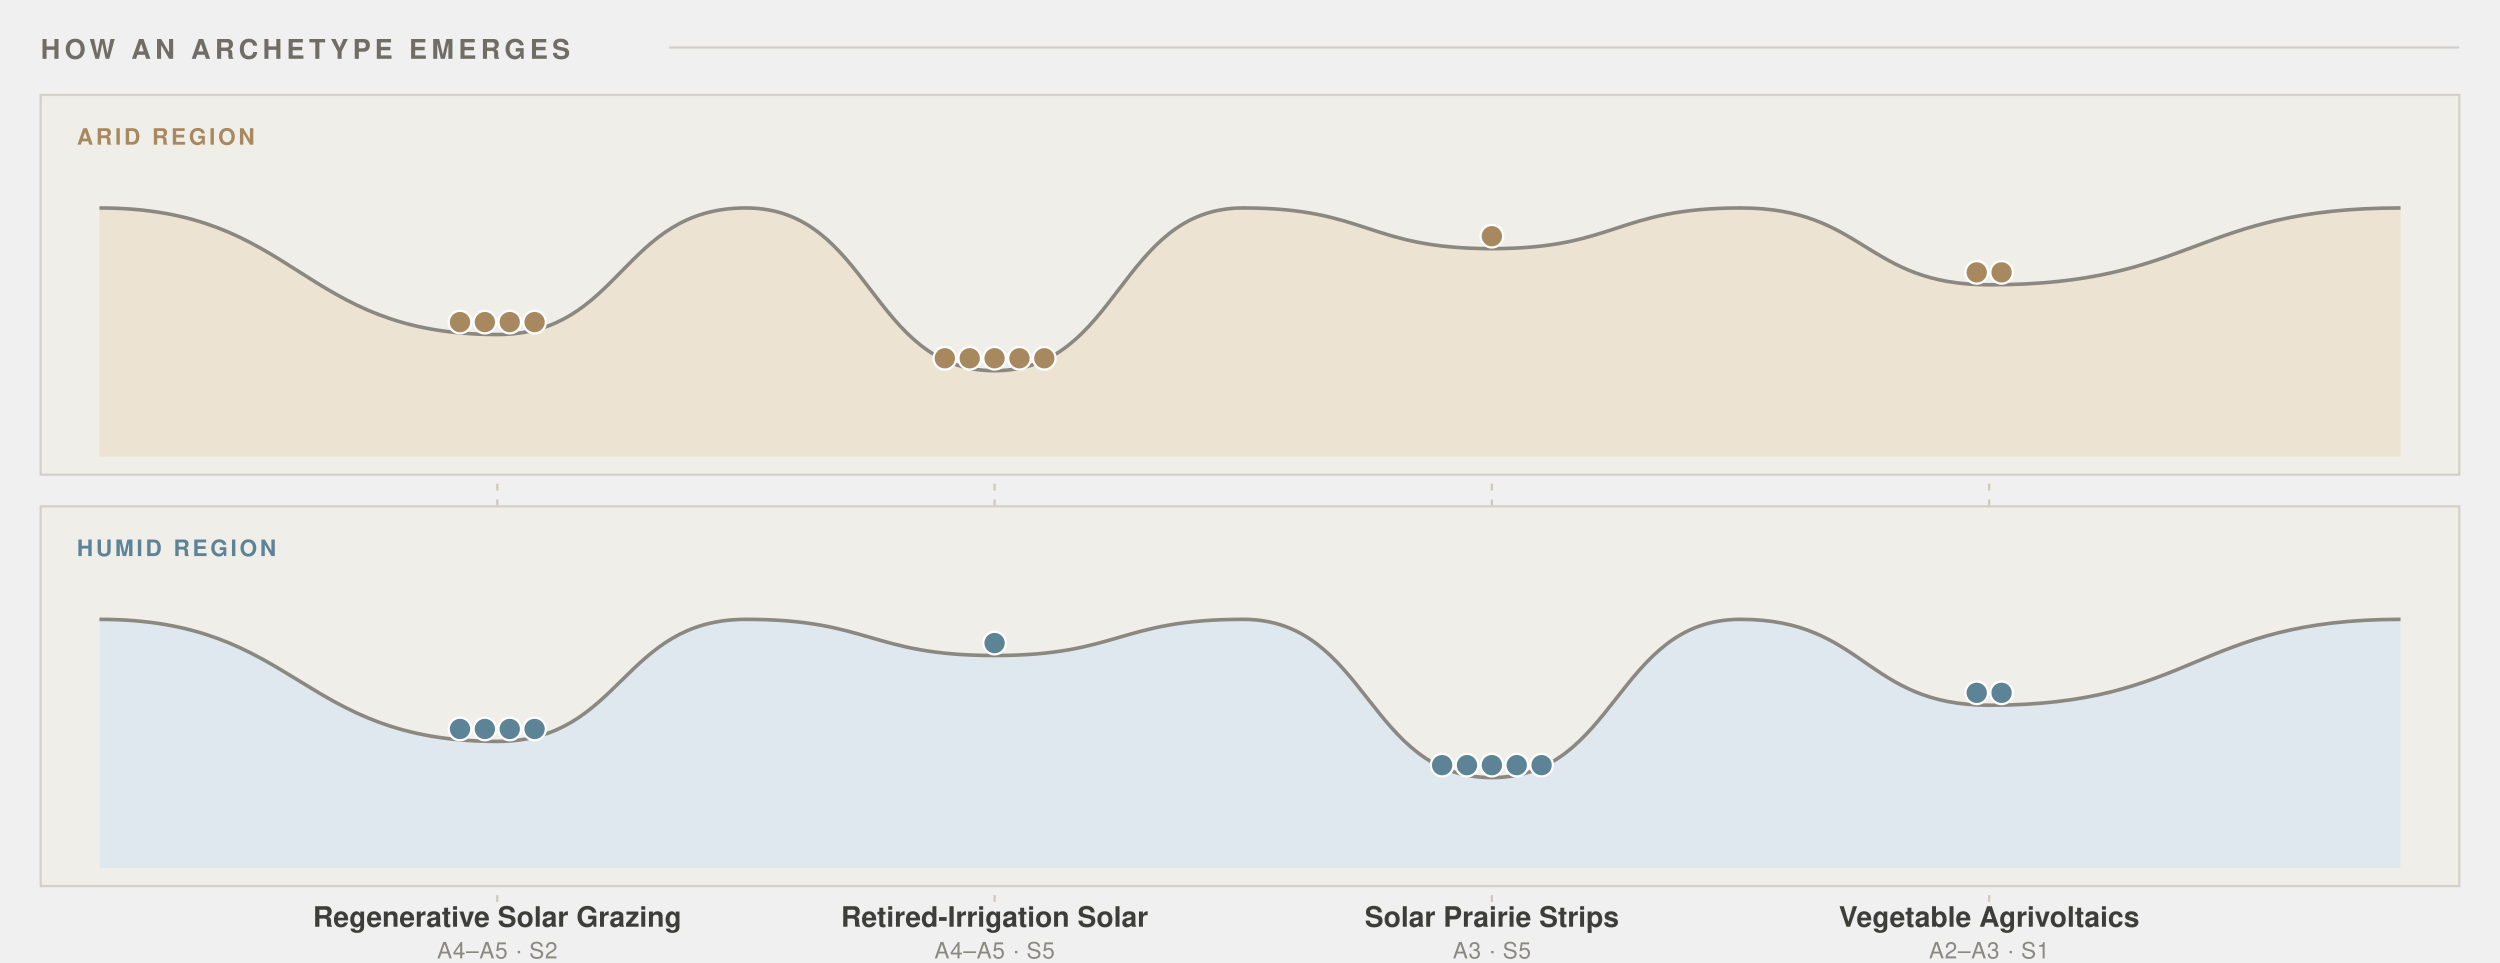
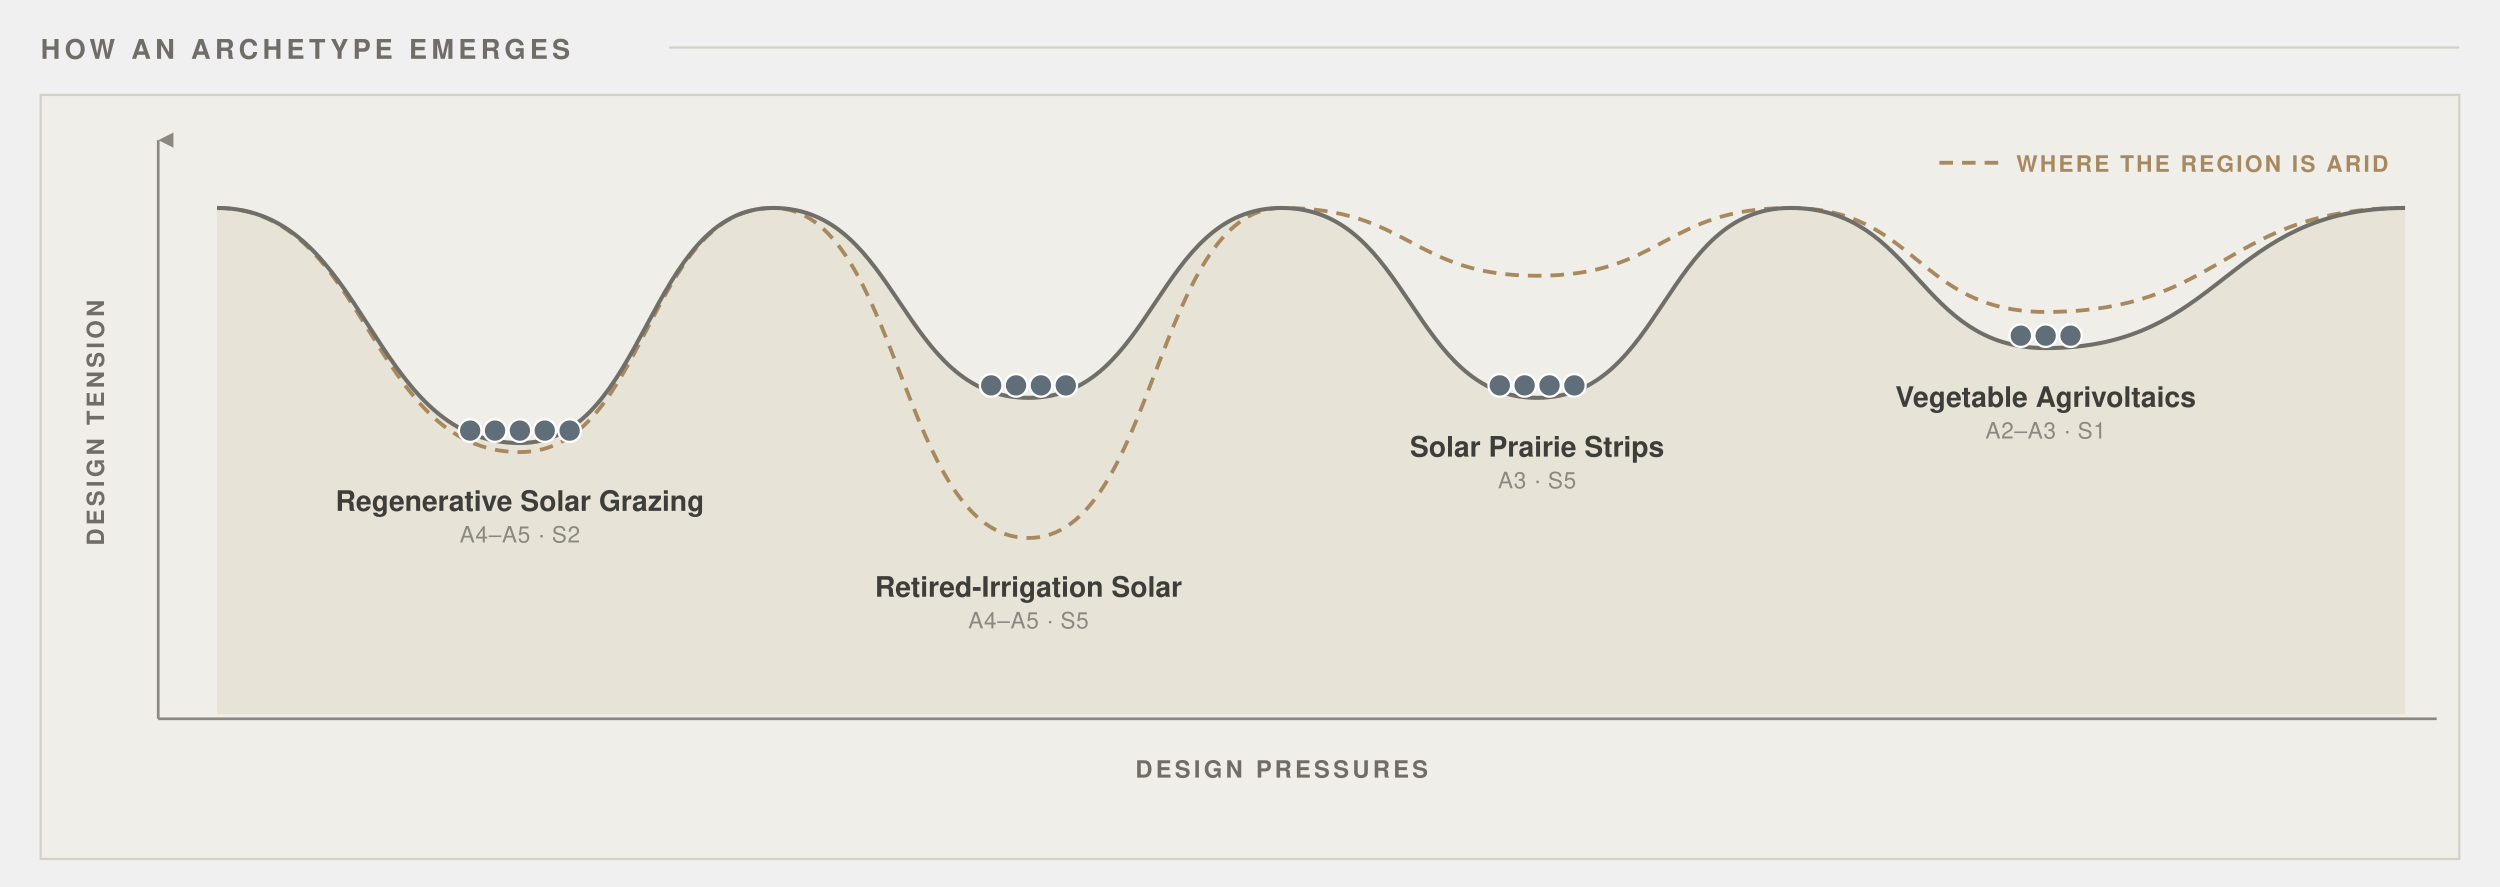
- <svg xmlns="http://www.w3.org/2000/svg" width="1106" height="426" viewBox="0 0 1106 426" role="img">
+ <svg xmlns="http://www.w3.org/2000/svg" width="1106" height="392" viewBox="0 0 1106 392" role="img">
  <style>
text{font-family:ui-sans-serif,system-ui,-apple-system,"Segoe UI",Helvetica,Arial,sans-serif}
.hd{font-size:12px;font-weight:700;letter-spacing:.16em;fill:#6f6d66}
- .rg{font-size:10px;font-weight:700;letter-spacing:.12em}
+ .ax{font-size:10.5px;font-weight:700;letter-spacing:.14em;fill:#6f6d66}
+ .ky{font-size:10px;font-weight:700;letter-spacing:.1em;fill:#a8895f}
.fm{font-size:12.5px;font-weight:600;fill:#3d3d3a;text-anchor:middle}
.cd{font-size:10px;letter-spacing:.03em;fill:#8a8880;text-anchor:middle}
</style>
+   <defs>
+     <marker id="up" viewBox="0 0 10 10" refX="5" refY="1" markerWidth="7" markerHeight="7" orient="auto">
+       <path d="M1,9 L5,1 L9,9 z" fill="#8a8880" />
+     </marker>
+   </defs>
  <text class="hd" x="18" y="26">HOW AN ARCHETYPE EMERGES</text>
  <path d="M296,21 H1088" stroke="#d3d1c7" stroke-width="1" />
-   <g stroke="#cfc8b8" stroke-width="1" stroke-dasharray="3 4">
-     <path d="M220,46 V400 M440,46 V400 M660,46 V400 M880,46 V400" />
-   </g>
-   <rect x="18" y="42" width="1070" height="168" fill="#f0eee8" />
-   <path d="M44,92 C132,92 132,148 220,148 C275,148 275,92 330,92 C385,92 385,164 440,164 C495,164 495,92 550,92 C605,92 605,110 660,110 C715,110 715,92 770,92 C825,92 825,126 880,126 C971,126 971,92 1062,92 V202 H44 Z" fill="#ece3d3" />
-   <path d="M44,92 C132,92 132,148 220,148 C275,148 275,92 330,92 C385,92 385,164 440,164 C495,164 495,92 550,92 C605,92 605,110 660,110 C715,110 715,92 770,92 C825,92 825,126 880,126 C971,126 971,92 1062,92" fill="none" stroke="#8a8880" stroke-width="1.6" />
-   <circle cx="203.5" cy="142.5" r="5" fill="#a8895f" stroke="#ffffff" stroke-width="1" />
-   <circle cx="214.5" cy="142.5" r="5" fill="#a8895f" stroke="#ffffff" stroke-width="1" />
-   <circle cx="225.5" cy="142.5" r="5" fill="#a8895f" stroke="#ffffff" stroke-width="1" />
-   <circle cx="236.5" cy="142.5" r="5" fill="#a8895f" stroke="#ffffff" stroke-width="1" />
-   <circle cx="418.0" cy="158.5" r="5" fill="#a8895f" stroke="#ffffff" stroke-width="1" />
-   <circle cx="429.0" cy="158.5" r="5" fill="#a8895f" stroke="#ffffff" stroke-width="1" />
-   <circle cx="440.0" cy="158.5" r="5" fill="#a8895f" stroke="#ffffff" stroke-width="1" />
-   <circle cx="451.0" cy="158.5" r="5" fill="#a8895f" stroke="#ffffff" stroke-width="1" />
-   <circle cx="462.0" cy="158.5" r="5" fill="#a8895f" stroke="#ffffff" stroke-width="1" />
-   <circle cx="660.0" cy="104.5" r="5" fill="#a8895f" stroke="#ffffff" stroke-width="1" />
-   <circle cx="874.5" cy="120.5" r="5" fill="#a8895f" stroke="#ffffff" stroke-width="1" />
-   <circle cx="885.5" cy="120.5" r="5" fill="#a8895f" stroke="#ffffff" stroke-width="1" />
-   <text class="rg" x="34" y="64" fill="#a8895f">ARID REGION</text>
-   <rect x="18" y="42" width="1070" height="168" fill="none" stroke="#d3d1c7" stroke-width="1" />
-   <rect x="18" y="224" width="1070" height="168" fill="#f0eee8" />
-   <path d="M44,274 C132,274 132,328 220,328 C275,328 275,274 330,274 C385,274 385,290 440,290 C495,290 495,274 550,274 C605,274 605,344 660,344 C715,344 715,274 770,274 C825,274 825,312 880,312 C971,312 971,274 1062,274 V384 H44 Z" fill="#dee8ee" />
-   <path d="M44,274 C132,274 132,328 220,328 C275,328 275,274 330,274 C385,274 385,290 440,290 C495,290 495,274 550,274 C605,274 605,344 660,344 C715,344 715,274 770,274 C825,274 825,312 880,312 C971,312 971,274 1062,274" fill="none" stroke="#8a8880" stroke-width="1.6" />
-   <circle cx="203.5" cy="322.5" r="5" fill="#5d8397" stroke="#ffffff" stroke-width="1" />
-   <circle cx="214.5" cy="322.5" r="5" fill="#5d8397" stroke="#ffffff" stroke-width="1" />
-   <circle cx="225.5" cy="322.5" r="5" fill="#5d8397" stroke="#ffffff" stroke-width="1" />
-   <circle cx="236.5" cy="322.5" r="5" fill="#5d8397" stroke="#ffffff" stroke-width="1" />
-   <circle cx="440.0" cy="284.5" r="5" fill="#5d8397" stroke="#ffffff" stroke-width="1" />
-   <circle cx="638.0" cy="338.5" r="5" fill="#5d8397" stroke="#ffffff" stroke-width="1" />
-   <circle cx="649.0" cy="338.5" r="5" fill="#5d8397" stroke="#ffffff" stroke-width="1" />
-   <circle cx="660.0" cy="338.5" r="5" fill="#5d8397" stroke="#ffffff" stroke-width="1" />
-   <circle cx="671.0" cy="338.5" r="5" fill="#5d8397" stroke="#ffffff" stroke-width="1" />
-   <circle cx="682.0" cy="338.5" r="5" fill="#5d8397" stroke="#ffffff" stroke-width="1" />
-   <circle cx="874.5" cy="306.5" r="5" fill="#5d8397" stroke="#ffffff" stroke-width="1" />
-   <circle cx="885.5" cy="306.5" r="5" fill="#5d8397" stroke="#ffffff" stroke-width="1" />
-   <text class="rg" x="34" y="246" fill="#5d8397">HUMID REGION</text>
-   <rect x="18" y="224" width="1070" height="168" fill="none" stroke="#d3d1c7" stroke-width="1" />
-   <text class="fm" x="220" y="410">Regenerative Solar Grazing</text>
-   <text class="cd" x="220" y="424">A4–A5 · S2</text>
-   <text class="fm" x="440" y="410">Retired-Irrigation Solar</text>
-   <text class="cd" x="440" y="424">A4–A5 · S5</text>
-   <text class="fm" x="660" y="410">Solar Prairie Strips</text>
-   <text class="cd" x="660" y="424">A3 · S5</text>
-   <text class="fm" x="880" y="410">Vegetable Agrivoltaics</text>
-   <text class="cd" x="880" y="424">A2–A3 · S1</text>
+   <rect x="18" y="42" width="1070" height="338" fill="#f0eee8" />
+   <path d="M70,318 V62" fill="none" stroke="#8a8880" stroke-width="1.2" marker-end="url(#up)" />
+   <path d="M70,318 H1078" fill="none" stroke="#8a8880" stroke-width="1.2" />
+   <text class="ax" x="46" y="187" text-anchor="middle" transform="rotate(-90 46 187)">DESIGN TENSION</text>
+   <text class="ax" x="567" y="344" text-anchor="middle">DESIGN PRESSURES</text>
+   <path d="M96,92 C163,92 163,196 230,196 C286,196 286,92 342,92 C398,92 398,176 455,176 C511,176 511,92 567,92 C624,92 624,176 680,176 C736,176 736,92 792,92 C848,92 848,154 905,154 C984,154 984,92 1064,92 V316 H96 Z" fill="#e7e3d6" />
+   <path d="M96,92 C163,92 163,200 230,200 C286,200 286,92 342,92 C398,92 398,238 455,238 C511,238 511,92 567,92 C624,92 624,122 680,122 C736,122 736,92 792,92 C848,92 848,138 905,138 C984,138 984,92 1064,92" fill="none" stroke="#a8895f" stroke-width="1.7" stroke-dasharray="6 4" />
+   <path d="M96,92 C163,92 163,196 230,196 C286,196 286,92 342,92 C398,92 398,176 455,176 C511,176 511,92 567,92 C624,92 624,176 680,176 C736,176 736,92 792,92 C848,92 848,154 905,154 C984,154 984,92 1064,92" fill="none" stroke="#6f6e68" stroke-width="1.8" />
+   <circle cx="208.0" cy="190.5" r="5" fill="#5f6e78" stroke="#ffffff" stroke-width="1" />
+   <circle cx="219.0" cy="190.5" r="5" fill="#5f6e78" stroke="#ffffff" stroke-width="1" />
+   <circle cx="230.0" cy="190.5" r="5" fill="#5f6e78" stroke="#ffffff" stroke-width="1" />
+   <circle cx="241.0" cy="190.5" r="5" fill="#5f6e78" stroke="#ffffff" stroke-width="1" />
+   <circle cx="252.0" cy="190.5" r="5" fill="#5f6e78" stroke="#ffffff" stroke-width="1" />
+   <circle cx="438.5" cy="170.5" r="5" fill="#5f6e78" stroke="#ffffff" stroke-width="1" />
+   <circle cx="449.5" cy="170.5" r="5" fill="#5f6e78" stroke="#ffffff" stroke-width="1" />
+   <circle cx="460.5" cy="170.5" r="5" fill="#5f6e78" stroke="#ffffff" stroke-width="1" />
+   <circle cx="471.5" cy="170.5" r="5" fill="#5f6e78" stroke="#ffffff" stroke-width="1" />
+   <circle cx="663.5" cy="170.5" r="5" fill="#5f6e78" stroke="#ffffff" stroke-width="1" />
+   <circle cx="674.5" cy="170.5" r="5" fill="#5f6e78" stroke="#ffffff" stroke-width="1" />
+   <circle cx="685.5" cy="170.5" r="5" fill="#5f6e78" stroke="#ffffff" stroke-width="1" />
+   <circle cx="696.5" cy="170.5" r="5" fill="#5f6e78" stroke="#ffffff" stroke-width="1" />
+   <circle cx="894.0" cy="148.5" r="5" fill="#5f6e78" stroke="#ffffff" stroke-width="1" />
+   <circle cx="905.0" cy="148.5" r="5" fill="#5f6e78" stroke="#ffffff" stroke-width="1" />
+   <circle cx="916.0" cy="148.5" r="5" fill="#5f6e78" stroke="#ffffff" stroke-width="1" />
+   <text class="fm" x="230" y="226">Regenerative Solar Grazing</text>
+   <text class="cd" x="230" y="240">A4–A5 · S2</text>
+   <text class="fm" x="455" y="264">Retired-Irrigation Solar</text>
+   <text class="cd" x="455" y="278">A4–A5 · S5</text>
+   <text class="fm" x="680" y="202">Solar Prairie Strips</text>
+   <text class="cd" x="680" y="216">A3 · S5</text>
+   <text class="fm" x="905" y="180">Vegetable Agrivoltaics</text>
+   <text class="cd" x="905" y="194">A2–A3 · S1</text>
+   <path d="M858,72 h26" fill="none" stroke="#a8895f" stroke-width="1.7" stroke-dasharray="6 4" />
+   <text class="ky" x="892" y="76">WHERE THE REGION IS ARID</text>
+   <rect x="18" y="42" width="1070" height="338" fill="none" stroke="#d3d1c7" stroke-width="1" />
</svg>
